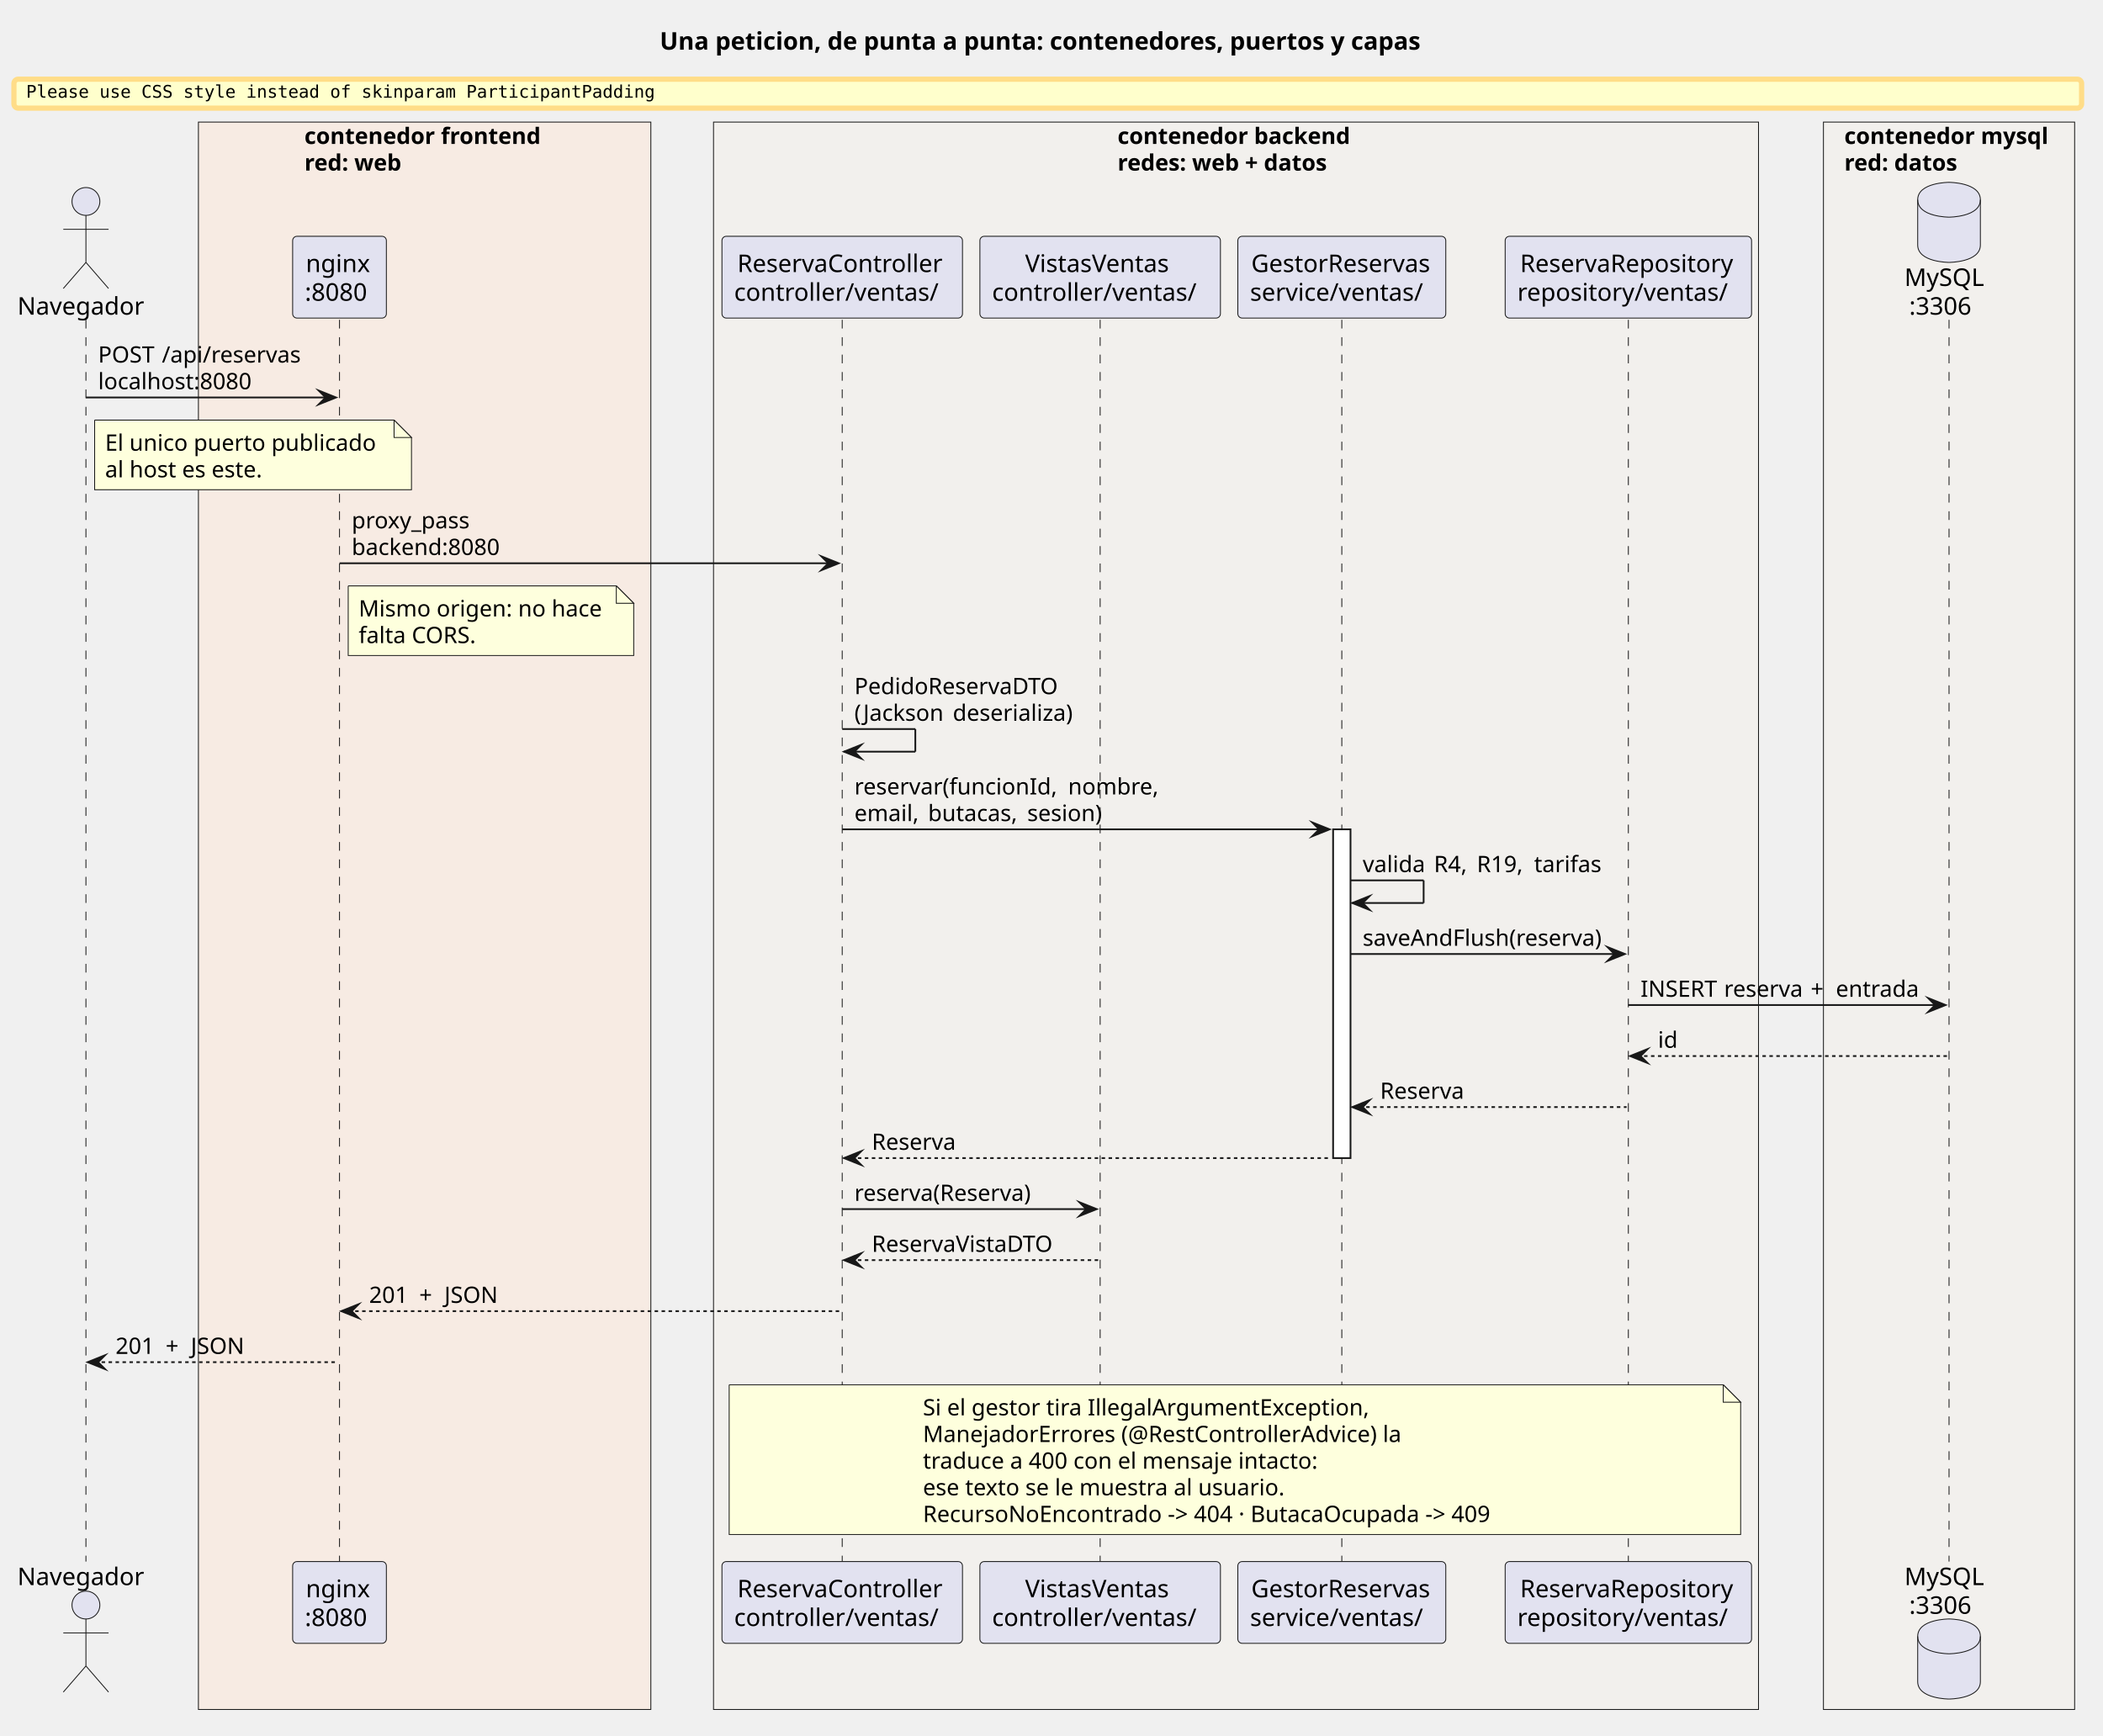
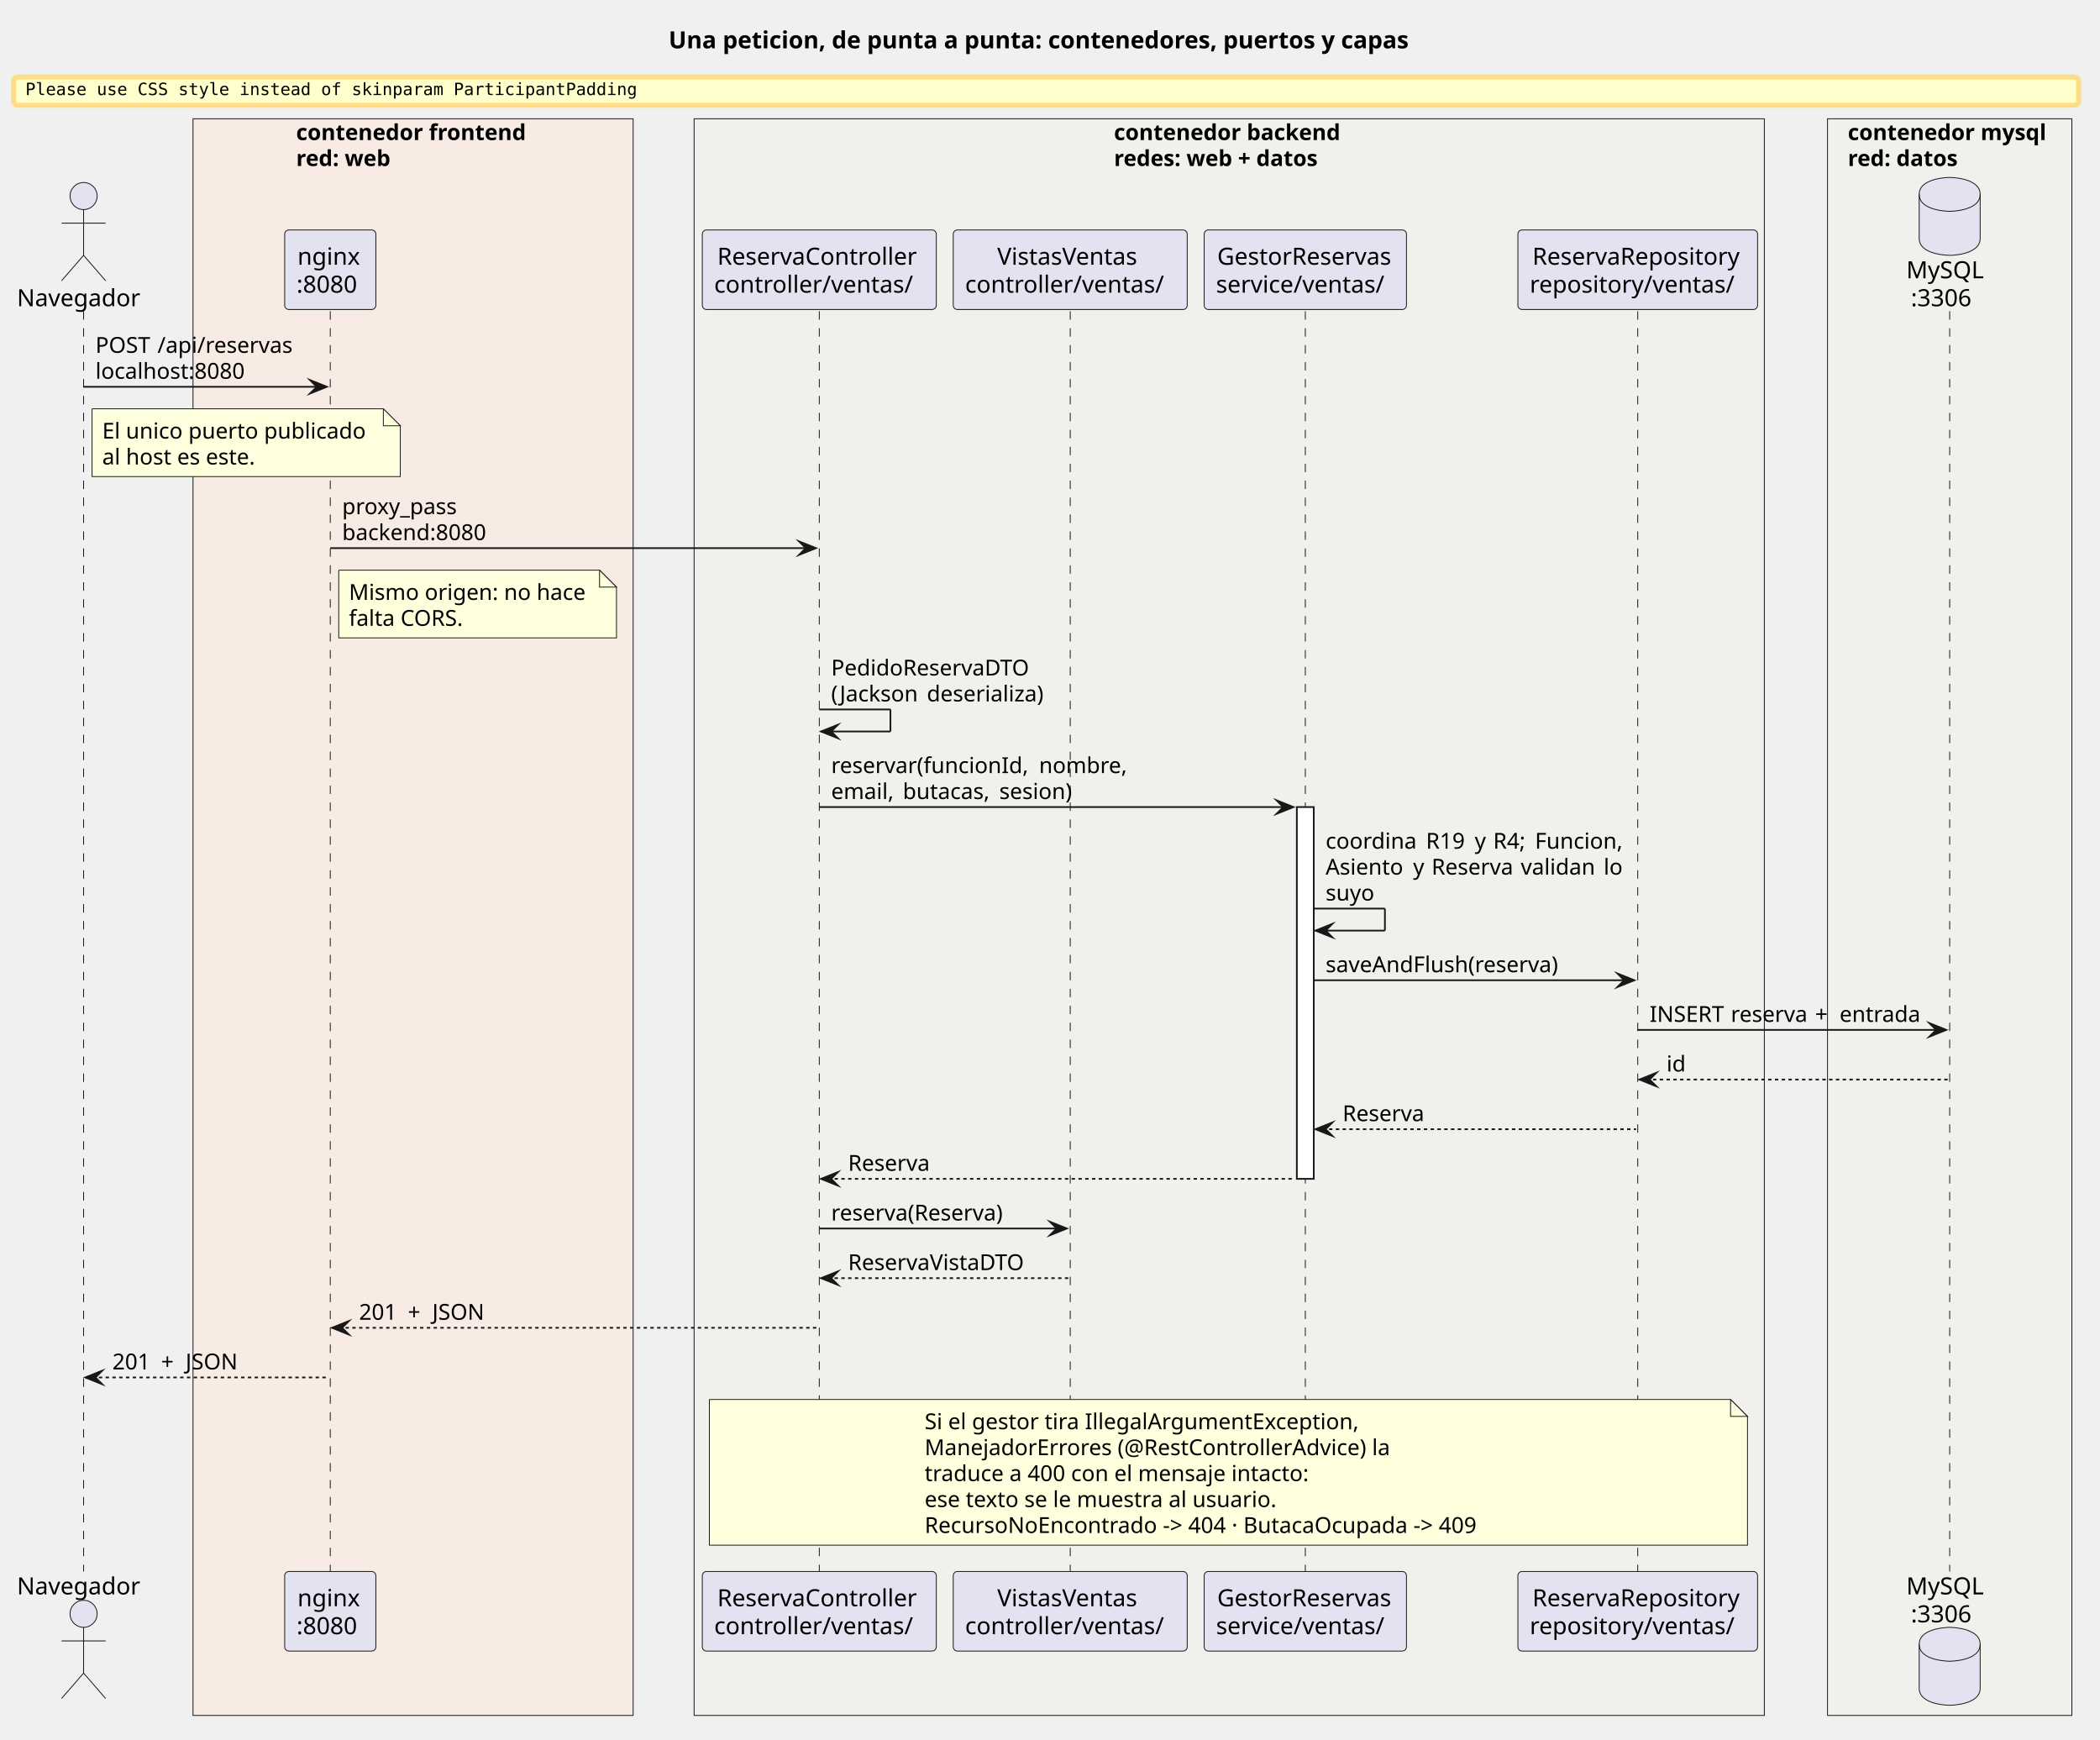
- <svg xmlns="http://www.w3.org/2000/svg" version="1.1" data-diagram-type="SEQUENCE" style="width:1208px;height:997px;background:#FFFFFF;" width="1208px" height="997px" viewBox="0 0 1208 997" zoomAndPan="magnify" preserveAspectRatio="none" contentStyleType="text/css">
+ <svg xmlns="http://www.w3.org/2000/svg" version="1.1" data-diagram-type="SEQUENCE" style="width:1240px;height:1027px;background:#FFFFFF;" width="1240px" height="1027px" viewBox="0 0 1240 1027" zoomAndPan="magnify" preserveAspectRatio="none" contentStyleType="text/css">
  <defs />
  <g font-family="sans-serif" lengthAdjust="spacing">
    <g class="title" data-source-line="1">
-       <text x="378.987" y="28.535" fill="#000" font-size="14" textLength="448.731" font-weight="700">Una peticion, de punta a punta: contenedores, puertos y capas</text>
-     </g>
-     <rect x="8" y="45.488" width="1187.705" height="16.641" fill="#FFC" style="stroke:#FD8;stroke-width:3;" rx="2.5" ry="2.5" />
+       <text x="394.828" y="28.535" fill="#000" font-size="14" textLength="448.731" font-weight="700">Una peticion, de punta a punta: contenedores, puertos y capas</text>
+     </g>
+     <rect x="8" y="45.488" width="1219.388" height="16.641" fill="#FFC" style="stroke:#FD8;stroke-width:3;" rx="2.5" ry="2.5" />
    <text x="15" y="56.129" fill="#000" font-size="10" textLength="361.23" font-family="monospace">Please use CSS style instead of skinparam ParticipantPadding</text>
-     <rect x="113.976" y="70.129" width="259.881" height="911.959" fill="#F7EBE3" style="stroke:#181818;stroke-width:0.5;" />
+     <rect x="113.976" y="70.129" width="259.881" height="942.58" fill="#F7EBE3" style="stroke:#181818;stroke-width:0.5;" />
    <text x="174.873" y="82.697" fill="#000" font-size="13" textLength="138.087" font-weight="700">contenedor frontend</text>
    <text x="174.873" y="98.008" fill="#000" font-size="13" textLength="57.084" font-weight="700">red: web</text>
-     <rect x="409.857" y="70.129" width="600.263" height="911.959" fill="#F2F0ED" style="stroke:#181818;stroke-width:0.5;" />
-     <text x="641.949" y="82.697" fill="#000" font-size="13" textLength="136.081" font-weight="700">contenedor backend</text>
-     <text x="641.949" y="98.008" fill="#000" font-size="13" textLength="128.14" font-weight="700">redes: web + datos</text>
-     <rect x="1047.417" y="70.129" width="144.288" height="911.959" fill="#F2F0ED" style="stroke:#181818;stroke-width:0.5;" />
-     <text x="1059.417" y="82.697" fill="#000" font-size="13" textLength="120.288" font-weight="700">contenedor mysql</text>
-     <text x="1059.417" y="98.008" fill="#000" font-size="13" textLength="66.815" font-weight="700">red: datos</text>
-     <g>
-       <rect x="45.86" y="183.727" width="8" height="713.385" fill="#000" fill-opacity="0" />
-       <line x1="49.36" y1="183.727" x2="49.36" y2="897.111" style="stroke:#181818;stroke-width:0.5;stroke-dasharray:5,5;" />
-     </g>
-     <g>
-       <rect x="191.52" y="183.727" width="8" height="713.385" fill="#000" fill-opacity="0" />
-       <line x1="195.02" y1="183.727" x2="195.02" y2="897.111" style="stroke:#181818;stroke-width:0.5;stroke-dasharray:5,5;" />
-     </g>
-     <g>
-       <rect x="480.281" y="183.727" width="8" height="713.385" fill="#000" fill-opacity="0" />
-       <line x1="483.781" y1="183.727" x2="483.781" y2="897.111" style="stroke:#181818;stroke-width:0.5;stroke-dasharray:5,5;" />
-     </g>
-     <g>
-       <rect x="628.448" y="183.727" width="8" height="713.385" fill="#000" fill-opacity="0" />
-       <line x1="631.948" y1="183.727" x2="631.948" y2="897.111" style="stroke:#181818;stroke-width:0.5;stroke-dasharray:5,5;" />
-     </g>
-     <g>
-       <rect x="767.258" y="183.727" width="8" height="713.385" fill="#000" fill-opacity="0" />
-       <line x1="770.758" y1="183.727" x2="770.758" y2="897.111" style="stroke:#181818;stroke-width:0.5;stroke-dasharray:5,5;" />
-     </g>
-     <g>
-       <rect x="765.758" y="476.453" width="10" height="188.863" fill="#FFF" style="stroke:#181818;stroke-width:1;" />
-     </g>
-     <g>
-       <rect x="931.859" y="183.727" width="8" height="713.385" fill="#000" fill-opacity="0" />
-       <line x1="935.359" y1="183.727" x2="935.359" y2="897.111" style="stroke:#181818;stroke-width:0.5;stroke-dasharray:5,5;" />
-     </g>
-     <g>
-       <rect x="1116.061" y="183.727" width="8" height="713.385" fill="#000" fill-opacity="0" />
-       <line x1="1119.561" y1="183.727" x2="1119.561" y2="897.111" style="stroke:#181818;stroke-width:0.5;stroke-dasharray:5,5;" />
+     <rect x="409.857" y="70.129" width="631.947" height="942.58" fill="#F2F0ED" style="stroke:#181818;stroke-width:0.5;" />
+     <text x="657.79" y="82.697" fill="#000" font-size="13" textLength="136.081" font-weight="700">contenedor backend</text>
+     <text x="657.79" y="98.008" fill="#000" font-size="13" textLength="128.14" font-weight="700">redes: web + datos</text>
+     <rect x="1079.1" y="70.129" width="144.288" height="942.58" fill="#F2F0ED" style="stroke:#181818;stroke-width:0.5;" />
+     <text x="1091.1" y="82.697" fill="#000" font-size="13" textLength="120.288" font-weight="700">contenedor mysql</text>
+     <text x="1091.1" y="98.008" fill="#000" font-size="13" textLength="66.815" font-weight="700">red: datos</text>
+     <g>
+       <rect x="45.86" y="183.727" width="8" height="744.006" fill="#000" fill-opacity="0" />
+       <line x1="49.36" y1="183.727" x2="49.36" y2="927.732" style="stroke:#181818;stroke-width:0.5;stroke-dasharray:5,5;" />
+     </g>
+     <g>
+       <rect x="191.52" y="183.727" width="8" height="744.006" fill="#000" fill-opacity="0" />
+       <line x1="195.02" y1="183.727" x2="195.02" y2="927.732" style="stroke:#181818;stroke-width:0.5;stroke-dasharray:5,5;" />
+     </g>
+     <g>
+       <rect x="480.281" y="183.727" width="8" height="744.006" fill="#000" fill-opacity="0" />
+       <line x1="483.781" y1="183.727" x2="483.781" y2="927.732" style="stroke:#181818;stroke-width:0.5;stroke-dasharray:5,5;" />
+     </g>
+     <g>
+       <rect x="628.448" y="183.727" width="8" height="744.006" fill="#000" fill-opacity="0" />
+       <line x1="631.948" y1="183.727" x2="631.948" y2="927.732" style="stroke:#181818;stroke-width:0.5;stroke-dasharray:5,5;" />
+     </g>
+     <g>
+       <rect x="767.258" y="183.727" width="8" height="744.006" fill="#000" fill-opacity="0" />
+       <line x1="770.758" y1="183.727" x2="770.758" y2="927.732" style="stroke:#181818;stroke-width:0.5;stroke-dasharray:5,5;" />
+     </g>
+     <g>
+       <rect x="765.758" y="476.453" width="10" height="219.484" fill="#FFF" style="stroke:#181818;stroke-width:1;" />
+     </g>
+     <g>
+       <rect x="963.542" y="183.727" width="8" height="744.006" fill="#000" fill-opacity="0" />
+       <line x1="967.042" y1="183.727" x2="967.042" y2="927.732" style="stroke:#181818;stroke-width:0.5;stroke-dasharray:5,5;" />
+     </g>
+     <g>
+       <rect x="1147.744" y="183.727" width="8" height="744.006" fill="#000" fill-opacity="0" />
+       <line x1="1151.244" y1="183.727" x2="1151.244" y2="927.732" style="stroke:#181818;stroke-width:0.5;stroke-dasharray:5,5;" />
    </g>
    <text x="10" y="180.773" fill="#000" font-size="14" textLength="72.721">Navegador</text>
    <ellipse cx="49.36" cy="115.738" rx="8" ry="8" fill="#E2E2F0" style="stroke:#181818;stroke-width:0.5;" />
    <path d="M49.36,123.738 L49.36,150.738 M36.36,131.738 L62.36,131.738 M49.36,150.738 L36.36,165.738 M49.36,150.738 L62.36,165.738" style="stroke:#181818;stroke-width:0.5;" fill="none" />
    <rect x="168.1" y="135.75" width="53.84" height="46.977" fill="#E2E2F0" style="stroke:#181818;stroke-width:0.5;" rx="2.5" ry="2.5" />
    <text x="175.65" y="156.285" fill="#000" font-size="14" textLength="38.739">nginx</text>
    <text x="175.1" y="172.773" fill="#000" font-size="14" textLength="39.84">:8080</text>
    <rect x="414.697" y="135.75" width="138.168" height="46.977" fill="#E2E2F0" style="stroke:#181818;stroke-width:0.5;" rx="2.5" ry="2.5" />
    <text x="423.552" y="156.285" fill="#000" font-size="14" textLength="120.456">ReservaController</text>
    <text x="421.697" y="172.773" fill="#000" font-size="14" textLength="124.168">controller/ventas/</text>
    <rect x="562.865" y="135.75" width="138.168" height="46.977" fill="#E2E2F0" style="stroke:#181818;stroke-width:0.5;" rx="2.5" ry="2.5" />
    <text x="588.855" y="156.285" fill="#000" font-size="14" textLength="86.188">VistasVentas</text>
    <text x="569.865" y="172.773" fill="#000" font-size="14" textLength="124.168">controller/ventas/</text>
    <rect x="711.032" y="135.75" width="119.451" height="46.977" fill="#E2E2F0" style="stroke:#181818;stroke-width:0.5;" rx="2.5" ry="2.5" />
    <text x="718.733" y="156.285" fill="#000" font-size="14" textLength="104.05">GestorReservas</text>
    <text x="718.032" y="172.773" fill="#000" font-size="14" textLength="105.451">service/ventas/</text>
-     <rect x="864.596" y="135.75" width="141.524" height="46.977" fill="#E2E2F0" style="stroke:#181818;stroke-width:0.5;" rx="2.5" ry="2.5" />
-     <text x="873.148" y="156.285" fill="#000" font-size="14" textLength="124.421">ReservaRepository</text>
-     <text x="871.596" y="172.773" fill="#000" font-size="14" textLength="127.524">repository/ventas/</text>
-     <text x="1093.934" y="164.285" fill="#000" font-size="14" textLength="45.254">MySQL</text>
-     <text x="1096.641" y="180.773" fill="#000" font-size="14" textLength="39.84">:3306</text>
-     <path d="M1101.561,114.75 C1101.561,104.75 1119.561,104.75 1119.561,104.75 C1119.561,104.75 1137.561,104.75 1137.561,114.75 L1137.561,140.75 C1137.561,150.75 1119.561,150.75 1119.561,150.75 C1119.561,150.75 1101.561,150.75 1101.561,140.75 L1101.561,114.75" style="stroke:#181818;stroke-width:0.5;" fill="#E2E2F0" />
-     <path d="M1101.561,114.75 C1101.561,124.75 1119.561,124.75 1119.561,124.75 C1119.561,124.75 1137.561,124.75 1137.561,114.75" style="stroke:#181818;stroke-width:0.5;" fill="none" />
-     <text x="10" y="910.646" fill="#000" font-size="14" textLength="72.721">Navegador</text>
-     <ellipse cx="49.36" cy="922.1" rx="8" ry="8" fill="#E2E2F0" style="stroke:#181818;stroke-width:0.5;" />
-     <path d="M49.36,930.1 L49.36,957.1 M36.36,938.1 L62.36,938.1 M49.36,957.1 L36.36,972.1 M49.36,957.1 L62.36,972.1" style="stroke:#181818;stroke-width:0.5;" fill="none" />
-     <rect x="168.1" y="897.111" width="53.84" height="46.977" fill="#E2E2F0" style="stroke:#181818;stroke-width:0.5;" rx="2.5" ry="2.5" />
-     <text x="175.65" y="917.646" fill="#000" font-size="14" textLength="38.739">nginx</text>
-     <text x="175.1" y="934.135" fill="#000" font-size="14" textLength="39.84">:8080</text>
-     <rect x="414.697" y="897.111" width="138.168" height="46.977" fill="#E2E2F0" style="stroke:#181818;stroke-width:0.5;" rx="2.5" ry="2.5" />
-     <text x="423.552" y="917.646" fill="#000" font-size="14" textLength="120.456">ReservaController</text>
-     <text x="421.697" y="934.135" fill="#000" font-size="14" textLength="124.168">controller/ventas/</text>
-     <rect x="562.865" y="897.111" width="138.168" height="46.977" fill="#E2E2F0" style="stroke:#181818;stroke-width:0.5;" rx="2.5" ry="2.5" />
-     <text x="588.855" y="917.646" fill="#000" font-size="14" textLength="86.188">VistasVentas</text>
-     <text x="569.865" y="934.135" fill="#000" font-size="14" textLength="124.168">controller/ventas/</text>
-     <rect x="711.032" y="897.111" width="119.451" height="46.977" fill="#E2E2F0" style="stroke:#181818;stroke-width:0.5;" rx="2.5" ry="2.5" />
-     <text x="718.733" y="917.646" fill="#000" font-size="14" textLength="104.05">GestorReservas</text>
-     <text x="718.032" y="934.135" fill="#000" font-size="14" textLength="105.451">service/ventas/</text>
-     <rect x="864.596" y="897.111" width="141.524" height="46.977" fill="#E2E2F0" style="stroke:#181818;stroke-width:0.5;" rx="2.5" ry="2.5" />
-     <text x="873.148" y="917.646" fill="#000" font-size="14" textLength="124.421">ReservaRepository</text>
-     <text x="871.596" y="934.135" fill="#000" font-size="14" textLength="127.524">repository/ventas/</text>
-     <text x="1093.934" y="910.646" fill="#000" font-size="14" textLength="45.254">MySQL</text>
-     <text x="1096.641" y="927.135" fill="#000" font-size="14" textLength="39.84">:3306</text>
-     <path d="M1101.561,940.088 C1101.561,930.088 1119.561,930.088 1119.561,930.088 C1119.561,930.088 1137.561,930.088 1137.561,940.088 L1137.561,966.088 C1137.561,976.088 1119.561,976.088 1119.561,976.088 C1119.561,976.088 1101.561,976.088 1101.561,966.088 L1101.561,940.088" style="stroke:#181818;stroke-width:0.5;" fill="#E2E2F0" />
-     <path d="M1101.561,940.088 C1101.561,950.088 1119.561,950.088 1119.561,950.088 C1119.561,950.088 1137.561,950.088 1137.561,940.088" style="stroke:#181818;stroke-width:0.5;" fill="none" />
+     <rect x="896.28" y="135.75" width="141.524" height="46.977" fill="#E2E2F0" style="stroke:#181818;stroke-width:0.5;" rx="2.5" ry="2.5" />
+     <text x="904.831" y="156.285" fill="#000" font-size="14" textLength="124.421">ReservaRepository</text>
+     <text x="903.28" y="172.773" fill="#000" font-size="14" textLength="127.524">repository/ventas/</text>
+     <text x="1125.617" y="164.285" fill="#000" font-size="14" textLength="45.254">MySQL</text>
+     <text x="1128.324" y="180.773" fill="#000" font-size="14" textLength="39.84">:3306</text>
+     <path d="M1133.244,114.75 C1133.244,104.75 1151.244,104.75 1151.244,104.75 C1151.244,104.75 1169.244,104.75 1169.244,114.75 L1169.244,140.75 C1169.244,150.75 1151.244,150.75 1151.244,150.75 C1151.244,150.75 1133.244,150.75 1133.244,140.75 L1133.244,114.75" style="stroke:#181818;stroke-width:0.5;" fill="#E2E2F0" />
+     <path d="M1133.244,114.75 C1133.244,124.75 1151.244,124.75 1151.244,124.75 C1151.244,124.75 1169.244,124.75 1169.244,114.75" style="stroke:#181818;stroke-width:0.5;" fill="none" />
+     <text x="10" y="941.268" fill="#000" font-size="14" textLength="72.721">Navegador</text>
+     <ellipse cx="49.36" cy="952.721" rx="8" ry="8" fill="#E2E2F0" style="stroke:#181818;stroke-width:0.5;" />
+     <path d="M49.36,960.721 L49.36,987.721 M36.36,968.721 L62.36,968.721 M49.36,987.721 L36.36,1002.721 M49.36,987.721 L62.36,1002.721" style="stroke:#181818;stroke-width:0.5;" fill="none" />
+     <rect x="168.1" y="927.732" width="53.84" height="46.977" fill="#E2E2F0" style="stroke:#181818;stroke-width:0.5;" rx="2.5" ry="2.5" />
+     <text x="175.65" y="948.268" fill="#000" font-size="14" textLength="38.739">nginx</text>
+     <text x="175.1" y="964.756" fill="#000" font-size="14" textLength="39.84">:8080</text>
+     <rect x="414.697" y="927.732" width="138.168" height="46.977" fill="#E2E2F0" style="stroke:#181818;stroke-width:0.5;" rx="2.5" ry="2.5" />
+     <text x="423.552" y="948.268" fill="#000" font-size="14" textLength="120.456">ReservaController</text>
+     <text x="421.697" y="964.756" fill="#000" font-size="14" textLength="124.168">controller/ventas/</text>
+     <rect x="562.865" y="927.732" width="138.168" height="46.977" fill="#E2E2F0" style="stroke:#181818;stroke-width:0.5;" rx="2.5" ry="2.5" />
+     <text x="588.855" y="948.268" fill="#000" font-size="14" textLength="86.188">VistasVentas</text>
+     <text x="569.865" y="964.756" fill="#000" font-size="14" textLength="124.168">controller/ventas/</text>
+     <rect x="711.032" y="927.732" width="119.451" height="46.977" fill="#E2E2F0" style="stroke:#181818;stroke-width:0.5;" rx="2.5" ry="2.5" />
+     <text x="718.733" y="948.268" fill="#000" font-size="14" textLength="104.05">GestorReservas</text>
+     <text x="718.032" y="964.756" fill="#000" font-size="14" textLength="105.451">service/ventas/</text>
+     <rect x="896.28" y="927.732" width="141.524" height="46.977" fill="#E2E2F0" style="stroke:#181818;stroke-width:0.5;" rx="2.5" ry="2.5" />
+     <text x="904.831" y="948.268" fill="#000" font-size="14" textLength="124.421">ReservaRepository</text>
+     <text x="903.28" y="964.756" fill="#000" font-size="14" textLength="127.524">repository/ventas/</text>
+     <text x="1125.617" y="941.268" fill="#000" font-size="14" textLength="45.254">MySQL</text>
+     <text x="1128.324" y="957.756" fill="#000" font-size="14" textLength="39.84">:3306</text>
+     <path d="M1133.244,970.709 C1133.244,960.709 1151.244,960.709 1151.244,960.709 C1151.244,960.709 1169.244,960.709 1169.244,970.709 L1169.244,996.709 C1169.244,1006.709 1151.244,1006.709 1151.244,1006.709 C1151.244,1006.709 1133.244,1006.709 1133.244,996.709 L1133.244,970.709" style="stroke:#181818;stroke-width:0.5;" fill="#E2E2F0" />
+     <path d="M1133.244,970.709 C1133.244,980.709 1151.244,980.709 1151.244,980.709 C1151.244,980.709 1169.244,980.709 1169.244,970.709" style="stroke:#181818;stroke-width:0.5;" fill="none" />
    <polygon points="183.02,224.348,193.02,228.348,183.02,232.348,187.02,228.348" fill="#181818" style="stroke:#181818;stroke-width:1;stroke-linejoin:miter;stroke-miterlimit:10;" />
    <line x1="49.36" y1="228.348" x2="189.02" y2="228.348" style="stroke:#181818;stroke-width:1;" />
    <text x="56.36" y="208.295" fill="#000" font-size="13" textLength="32.506">POST</text>
    <text x="88.867" y="208.295" fill="#000" font-size="13"> </text>
    <text x="92.98" y="208.295" fill="#000" font-size="13" textLength="85.04">/api/reservas</text>
    <text x="56.36" y="223.605" fill="#000" font-size="13" textLength="93.875">localhost:8080</text>
    <path d="M54.36,241.348 L54.36,281.348 L236.36,281.348 L236.36,251.348 L226.36,241.348 L54.36,241.348" style="stroke:#181818;stroke-width:0.5;" fill="#FEFFDD" />
    <path d="M226.36,241.348 L226.36,251.348 L236.36,251.348 L226.36,241.348" style="stroke:#181818;stroke-width:0.5;" fill="#FEFFDD" />
    <text x="60.36" y="258.916" fill="#000" font-size="13" textLength="161.294">El unico puerto publicado</text>
    <text x="60.36" y="274.227" fill="#000" font-size="13" textLength="94.777">al host es este.</text>
    <polygon points="471.781,319.59,481.781,323.59,471.781,327.59,475.781,323.59" fill="#181818" style="stroke:#181818;stroke-width:1;stroke-linejoin:miter;stroke-miterlimit:10;" />
    <line x1="195.02" y1="323.59" x2="477.781" y2="323.59" style="stroke:#181818;stroke-width:1;" />
    <text x="202.02" y="303.537" fill="#000" font-size="13" textLength="71.367">proxy_pass</text>
    <text x="202.02" y="318.848" fill="#000" font-size="13" textLength="90.105">backend:8080</text>
    <path d="M200.02,336.59 L200.02,376.59 L364.02,376.59 L364.02,346.59 L354.02,336.59 L200.02,336.59" style="stroke:#181818;stroke-width:0.5;" fill="#FEFFDD" />
    <path d="M354.02,336.59 L354.02,346.59 L364.02,346.59 L354.02,336.59" style="stroke:#181818;stroke-width:0.5;" fill="#FEFFDD" />
    <text x="206.02" y="354.158" fill="#000" font-size="13" textLength="143.838">Mismo origen: no hace</text>
    <text x="206.02" y="369.469" fill="#000" font-size="13" textLength="70.3">falta CORS.</text>
    <line x1="483.781" y1="418.832" x2="525.781" y2="418.832" style="stroke:#181818;stroke-width:1;" />
    <line x1="525.781" y1="418.832" x2="525.781" y2="431.832" style="stroke:#181818;stroke-width:1;" />
    <line x1="484.781" y1="431.832" x2="525.781" y2="431.832" style="stroke:#181818;stroke-width:1;" />
    <polygon points="494.781,427.832,484.781,431.832,494.781,435.832,490.781,431.832" fill="#181818" style="stroke:#181818;stroke-width:1;stroke-linejoin:miter;stroke-miterlimit:10;" />
    <text x="490.781" y="398.779" fill="#000" font-size="13" textLength="119.152">PedidoReservaDTO</text>
    <text x="490.781" y="414.09" fill="#000" font-size="13" textLength="52.387">(Jackson</text>
    <text x="543.168" y="414.09" fill="#000" font-size="13"> </text>
    <text x="547.281" y="414.09" fill="#000" font-size="13" textLength="71.925">deserializa)</text>
    <polygon points="753.758,472.453,763.758,476.453,753.758,480.453,757.758,476.453" fill="#181818" style="stroke:#181818;stroke-width:1;stroke-linejoin:miter;stroke-miterlimit:10;" />
    <line x1="483.781" y1="476.453" x2="759.758" y2="476.453" style="stroke:#181818;stroke-width:1;" />
    <text x="490.781" y="456.4" fill="#000" font-size="13" textLength="118.631">reservar(funcionId,</text>
    <text x="609.412" y="456.4" fill="#000" font-size="13"> </text>
    <text x="613.525" y="456.4" fill="#000" font-size="13" textLength="53.047">nombre,</text>
    <text x="490.781" y="471.711" fill="#000" font-size="13" textLength="38.188">email,</text>
    <text x="528.968" y="471.711" fill="#000" font-size="13"> </text>
    <text x="533.081" y="471.711" fill="#000" font-size="13" textLength="52.87">butacas,</text>
    <text x="585.951" y="471.711" fill="#000" font-size="13"> </text>
    <text x="590.064" y="471.711" fill="#000" font-size="13" textLength="44.535">sesion)</text>
-     <line x1="775.758" y1="505.764" x2="817.758" y2="505.764" style="stroke:#181818;stroke-width:1;" />
-     <line x1="817.758" y1="505.764" x2="817.758" y2="518.764" style="stroke:#181818;stroke-width:1;" />
-     <line x1="776.758" y1="518.764" x2="817.758" y2="518.764" style="stroke:#181818;stroke-width:1;" />
-     <polygon points="786.758,514.764,776.758,518.764,786.758,522.764,782.758,518.764" fill="#181818" style="stroke:#181818;stroke-width:1;stroke-linejoin:miter;stroke-miterlimit:10;" />
-     <text x="782.758" y="501.021" fill="#000" font-size="13" textLength="36.785">valida</text>
-     <text x="819.543" y="501.021" fill="#000" font-size="13"> </text>
-     <text x="823.656" y="501.021" fill="#000" font-size="13" textLength="20.554">R4,</text>
-     <text x="844.21" y="501.021" fill="#000" font-size="13"> </text>
-     <text x="848.323" y="501.021" fill="#000" font-size="13" textLength="28.774">R19,</text>
-     <text x="877.097" y="501.021" fill="#000" font-size="13"> </text>
-     <text x="881.21" y="501.021" fill="#000" font-size="13" textLength="39.705">tarifas</text>
-     <polygon points="923.359,544.074,933.359,548.074,923.359,552.074,927.359,548.074" fill="#181818" style="stroke:#181818;stroke-width:1;stroke-linejoin:miter;stroke-miterlimit:10;" />
-     <line x1="775.758" y1="548.074" x2="929.359" y2="548.074" style="stroke:#181818;stroke-width:1;" />
-     <text x="782.758" y="543.332" fill="#000" font-size="13" textLength="140.601">saveAndFlush(reserva)</text>
-     <polygon points="1107.561,573.385,1117.561,577.385,1107.561,581.385,1111.561,577.385" fill="#181818" style="stroke:#181818;stroke-width:1;stroke-linejoin:miter;stroke-miterlimit:10;" />
-     <line x1="935.359" y1="577.385" x2="1113.561" y2="577.385" style="stroke:#181818;stroke-width:1;" />
-     <text x="942.359" y="572.643" fill="#000" font-size="13" textLength="43.837">INSERT</text>
-     <text x="986.196" y="572.643" fill="#000" font-size="13"> </text>
-     <text x="990.309" y="572.643" fill="#000" font-size="13" textLength="45.659">reserva</text>
-     <text x="1035.968" y="572.643" fill="#000" font-size="13"> </text>
-     <text x="1040.081" y="572.643" fill="#000" font-size="13">+</text>
-     <text x="1050.415" y="572.643" fill="#000" font-size="13"> </text>
-     <text x="1054.528" y="572.643" fill="#000" font-size="13" textLength="48.033">entrada</text>
-     <polygon points="946.359,602.695,936.359,606.695,946.359,610.695,942.359,606.695" fill="#181818" style="stroke:#181818;stroke-width:1;stroke-linejoin:miter;stroke-miterlimit:10;" />
-     <line x1="940.359" y1="606.695" x2="1118.561" y2="606.695" style="stroke:#181818;stroke-width:1;stroke-dasharray:2,2;" />
-     <text x="952.359" y="601.953" fill="#000" font-size="13" textLength="11.94">id</text>
-     <polygon points="786.758,632.006,776.758,636.006,786.758,640.006,782.758,636.006" fill="#181818" style="stroke:#181818;stroke-width:1;stroke-linejoin:miter;stroke-miterlimit:10;" />
-     <line x1="780.758" y1="636.006" x2="934.359" y2="636.006" style="stroke:#181818;stroke-width:1;stroke-dasharray:2,2;" />
-     <text x="792.758" y="631.264" fill="#000" font-size="13" textLength="48.56">Reserva</text>
-     <polygon points="494.781,661.316,484.781,665.316,494.781,669.316,490.781,665.316" fill="#181818" style="stroke:#181818;stroke-width:1;stroke-linejoin:miter;stroke-miterlimit:10;" />
-     <line x1="488.781" y1="665.316" x2="764.758" y2="665.316" style="stroke:#181818;stroke-width:1;stroke-dasharray:2,2;" />
-     <text x="500.781" y="660.574" fill="#000" font-size="13" textLength="48.56">Reserva</text>
-     <polygon points="619.948,690.627,629.948,694.627,619.948,698.627,623.948,694.627" fill="#181818" style="stroke:#181818;stroke-width:1;stroke-linejoin:miter;stroke-miterlimit:10;" />
-     <line x1="483.781" y1="694.627" x2="625.948" y2="694.627" style="stroke:#181818;stroke-width:1;" />
-     <text x="490.781" y="689.885" fill="#000" font-size="13" textLength="102.673">reserva(Reserva)</text>
-     <polygon points="494.781,719.938,484.781,723.938,494.781,727.938,490.781,723.938" fill="#181818" style="stroke:#181818;stroke-width:1;stroke-linejoin:miter;stroke-miterlimit:10;" />
-     <line x1="488.781" y1="723.938" x2="630.948" y2="723.938" style="stroke:#181818;stroke-width:1;stroke-dasharray:2,2;" />
-     <text x="500.781" y="719.195" fill="#000" font-size="13" textLength="107.542">ReservaVistaDTO</text>
-     <polygon points="206.02,749.248,196.02,753.248,206.02,757.248,202.02,753.248" fill="#181818" style="stroke:#181818;stroke-width:1;stroke-linejoin:miter;stroke-miterlimit:10;" />
-     <line x1="200.02" y1="753.248" x2="482.781" y2="753.248" style="stroke:#181818;stroke-width:1;stroke-dasharray:2,2;" />
-     <text x="212.02" y="748.506" fill="#000" font-size="13" textLength="24.661">201</text>
-     <text x="236.68" y="748.506" fill="#000" font-size="13"> </text>
-     <text x="240.793" y="748.506" fill="#000" font-size="13">+</text>
-     <text x="251.127" y="748.506" fill="#000" font-size="13"> </text>
-     <text x="255.241" y="748.506" fill="#000" font-size="13" textLength="30.748">JSON</text>
-     <polygon points="60.36,778.559,50.36,782.559,60.36,786.559,56.36,782.559" fill="#181818" style="stroke:#181818;stroke-width:1;stroke-linejoin:miter;stroke-miterlimit:10;" />
-     <line x1="54.36" y1="782.559" x2="194.02" y2="782.559" style="stroke:#181818;stroke-width:1;stroke-dasharray:2,2;" />
-     <text x="66.36" y="777.816" fill="#000" font-size="13" textLength="24.661">201</text>
-     <text x="91.021" y="777.816" fill="#000" font-size="13"> </text>
-     <text x="95.134" y="777.816" fill="#000" font-size="13">+</text>
-     <text x="105.468" y="777.816" fill="#000" font-size="13"> </text>
-     <text x="109.582" y="777.816" fill="#000" font-size="13" textLength="30.748">JSON</text>
-     <path d="M418.857,795.559 L418.857,881.559 L999.857,881.559 L999.857,805.559 L989.857,795.559 L418.857,795.559" style="stroke:#181818;stroke-width:0.5;" fill="#FEFFDD" />
-     <path d="M989.857,795.559 L989.857,805.559 L999.857,805.559 L989.857,795.559" style="stroke:#181818;stroke-width:0.5;" fill="#FEFFDD" />
-     <text x="530.138" y="813.127" fill="#000" font-size="13" textLength="265.681">Si el gestor tira IllegalArgumentException,</text>
-     <text x="530.138" y="828.438" fill="#000" font-size="13" textLength="281.728">ManejadorErrores (@RestControllerAdvice) la</text>
-     <text x="530.138" y="843.748" fill="#000" font-size="13" textLength="237.682">traduce a 400 con el mensaje intacto:</text>
-     <text x="530.138" y="859.059" fill="#000" font-size="13" textLength="217.077">ese texto se le muestra al usuario.</text>
-     <text x="530.138" y="874.369" fill="#000" font-size="13" textLength="349.864">RecursoNoEncontrado -&gt; 404 · ButacaOcupada -&gt; 409</text>
+     <line x1="775.758" y1="536.385" x2="817.758" y2="536.385" style="stroke:#181818;stroke-width:1;" />
+     <line x1="817.758" y1="536.385" x2="817.758" y2="549.385" style="stroke:#181818;stroke-width:1;" />
+     <line x1="776.758" y1="549.385" x2="817.758" y2="549.385" style="stroke:#181818;stroke-width:1;" />
+     <polygon points="786.758,545.385,776.758,549.385,786.758,553.385,782.758,549.385" fill="#181818" style="stroke:#181818;stroke-width:1;stroke-linejoin:miter;stroke-miterlimit:10;" />
+     <text x="782.758" y="501.021" fill="#000" font-size="13" textLength="55.136">coordina</text>
+     <text x="837.894" y="501.021" fill="#000" font-size="13"> </text>
+     <text x="842.007" y="501.021" fill="#000" font-size="13" textLength="24.661">R19</text>
+     <text x="866.668" y="501.021" fill="#000" font-size="13"> </text>
+     <text x="870.781" y="501.021" fill="#000" font-size="13">y</text>
+     <text x="877.573" y="501.021" fill="#000" font-size="13"> </text>
+     <text x="881.686" y="501.021" fill="#000" font-size="13" textLength="20.554">R4;</text>
+     <text x="902.24" y="501.021" fill="#000" font-size="13"> </text>
+     <text x="906.353" y="501.021" fill="#000" font-size="13" textLength="53.688">Funcion,</text>
+     <text x="782.758" y="516.332" fill="#000" font-size="13" textLength="47.512">Asiento</text>
+     <text x="830.27" y="516.332" fill="#000" font-size="13"> </text>
+     <text x="834.384" y="516.332" fill="#000" font-size="13">y</text>
+     <text x="841.176" y="516.332" fill="#000" font-size="13"> </text>
+     <text x="845.289" y="516.332" fill="#000" font-size="13" textLength="48.56">Reserva</text>
+     <text x="893.848" y="516.332" fill="#000" font-size="13"> </text>
+     <text x="897.962" y="516.332" fill="#000" font-size="13" textLength="44.853">validan</text>
+     <text x="942.814" y="516.332" fill="#000" font-size="13"> </text>
+     <text x="946.927" y="516.332" fill="#000" font-size="13" textLength="11.743">lo</text>
+     <text x="782.758" y="531.643" fill="#000" font-size="13" textLength="29.472">suyo</text>
+     <polygon points="955.042,574.695,965.042,578.695,955.042,582.695,959.042,578.695" fill="#181818" style="stroke:#181818;stroke-width:1;stroke-linejoin:miter;stroke-miterlimit:10;" />
+     <line x1="775.758" y1="578.695" x2="961.042" y2="578.695" style="stroke:#181818;stroke-width:1;" />
+     <text x="782.758" y="573.953" fill="#000" font-size="13" textLength="140.601">saveAndFlush(reserva)</text>
+     <polygon points="1139.244,604.006,1149.244,608.006,1139.244,612.006,1143.244,608.006" fill="#181818" style="stroke:#181818;stroke-width:1;stroke-linejoin:miter;stroke-miterlimit:10;" />
+     <line x1="967.042" y1="608.006" x2="1145.244" y2="608.006" style="stroke:#181818;stroke-width:1;" />
+     <text x="974.042" y="603.264" fill="#000" font-size="13" textLength="43.837">INSERT</text>
+     <text x="1017.879" y="603.264" fill="#000" font-size="13"> </text>
+     <text x="1021.992" y="603.264" fill="#000" font-size="13" textLength="45.659">reserva</text>
+     <text x="1067.651" y="603.264" fill="#000" font-size="13"> </text>
+     <text x="1071.764" y="603.264" fill="#000" font-size="13">+</text>
+     <text x="1082.098" y="603.264" fill="#000" font-size="13"> </text>
+     <text x="1086.211" y="603.264" fill="#000" font-size="13" textLength="48.033">entrada</text>
+     <polygon points="978.042,633.316,968.042,637.316,978.042,641.316,974.042,637.316" fill="#181818" style="stroke:#181818;stroke-width:1;stroke-linejoin:miter;stroke-miterlimit:10;" />
+     <line x1="972.042" y1="637.316" x2="1150.244" y2="637.316" style="stroke:#181818;stroke-width:1;stroke-dasharray:2,2;" />
+     <text x="984.042" y="632.574" fill="#000" font-size="13" textLength="11.94">id</text>
+     <polygon points="786.758,662.627,776.758,666.627,786.758,670.627,782.758,666.627" fill="#181818" style="stroke:#181818;stroke-width:1;stroke-linejoin:miter;stroke-miterlimit:10;" />
+     <line x1="780.758" y1="666.627" x2="966.042" y2="666.627" style="stroke:#181818;stroke-width:1;stroke-dasharray:2,2;" />
+     <text x="792.758" y="661.885" fill="#000" font-size="13" textLength="48.56">Reserva</text>
+     <polygon points="494.781,691.938,484.781,695.938,494.781,699.938,490.781,695.938" fill="#181818" style="stroke:#181818;stroke-width:1;stroke-linejoin:miter;stroke-miterlimit:10;" />
+     <line x1="488.781" y1="695.938" x2="764.758" y2="695.938" style="stroke:#181818;stroke-width:1;stroke-dasharray:2,2;" />
+     <text x="500.781" y="691.195" fill="#000" font-size="13" textLength="48.56">Reserva</text>
+     <polygon points="619.948,721.248,629.948,725.248,619.948,729.248,623.948,725.248" fill="#181818" style="stroke:#181818;stroke-width:1;stroke-linejoin:miter;stroke-miterlimit:10;" />
+     <line x1="483.781" y1="725.248" x2="625.948" y2="725.248" style="stroke:#181818;stroke-width:1;" />
+     <text x="490.781" y="720.506" fill="#000" font-size="13" textLength="102.673">reserva(Reserva)</text>
+     <polygon points="494.781,750.559,484.781,754.559,494.781,758.559,490.781,754.559" fill="#181818" style="stroke:#181818;stroke-width:1;stroke-linejoin:miter;stroke-miterlimit:10;" />
+     <line x1="488.781" y1="754.559" x2="630.948" y2="754.559" style="stroke:#181818;stroke-width:1;stroke-dasharray:2,2;" />
+     <text x="500.781" y="749.816" fill="#000" font-size="13" textLength="107.542">ReservaVistaDTO</text>
+     <polygon points="206.02,779.869,196.02,783.869,206.02,787.869,202.02,783.869" fill="#181818" style="stroke:#181818;stroke-width:1;stroke-linejoin:miter;stroke-miterlimit:10;" />
+     <line x1="200.02" y1="783.869" x2="482.781" y2="783.869" style="stroke:#181818;stroke-width:1;stroke-dasharray:2,2;" />
+     <text x="212.02" y="779.127" fill="#000" font-size="13" textLength="24.661">201</text>
+     <text x="236.68" y="779.127" fill="#000" font-size="13"> </text>
+     <text x="240.793" y="779.127" fill="#000" font-size="13">+</text>
+     <text x="251.127" y="779.127" fill="#000" font-size="13"> </text>
+     <text x="255.241" y="779.127" fill="#000" font-size="13" textLength="30.748">JSON</text>
+     <polygon points="60.36,809.18,50.36,813.18,60.36,817.18,56.36,813.18" fill="#181818" style="stroke:#181818;stroke-width:1;stroke-linejoin:miter;stroke-miterlimit:10;" />
+     <line x1="54.36" y1="813.18" x2="194.02" y2="813.18" style="stroke:#181818;stroke-width:1;stroke-dasharray:2,2;" />
+     <text x="66.36" y="808.438" fill="#000" font-size="13" textLength="24.661">201</text>
+     <text x="91.021" y="808.438" fill="#000" font-size="13"> </text>
+     <text x="95.134" y="808.438" fill="#000" font-size="13">+</text>
+     <text x="105.468" y="808.438" fill="#000" font-size="13"> </text>
+     <text x="109.582" y="808.438" fill="#000" font-size="13" textLength="30.748">JSON</text>
+     <path d="M418.857,826.18 L418.857,912.18 L1031.857,912.18 L1031.857,836.18 L1021.857,826.18 L418.857,826.18" style="stroke:#181818;stroke-width:0.5;" fill="#FEFFDD" />
+     <path d="M1021.857,826.18 L1021.857,836.18 L1031.857,836.18 L1021.857,826.18" style="stroke:#181818;stroke-width:0.5;" fill="#FEFFDD" />
+     <text x="545.979" y="843.748" fill="#000" font-size="13" textLength="265.681">Si el gestor tira IllegalArgumentException,</text>
+     <text x="545.979" y="859.059" fill="#000" font-size="13" textLength="281.728">ManejadorErrores (@RestControllerAdvice) la</text>
+     <text x="545.979" y="874.369" fill="#000" font-size="13" textLength="237.682">traduce a 400 con el mensaje intacto:</text>
+     <text x="545.979" y="889.68" fill="#000" font-size="13" textLength="217.077">ese texto se le muestra al usuario.</text>
+     <text x="545.979" y="904.99" fill="#000" font-size="13" textLength="349.864">RecursoNoEncontrado -&gt; 404 · ButacaOcupada -&gt; 409</text>
  </g>
</svg>
